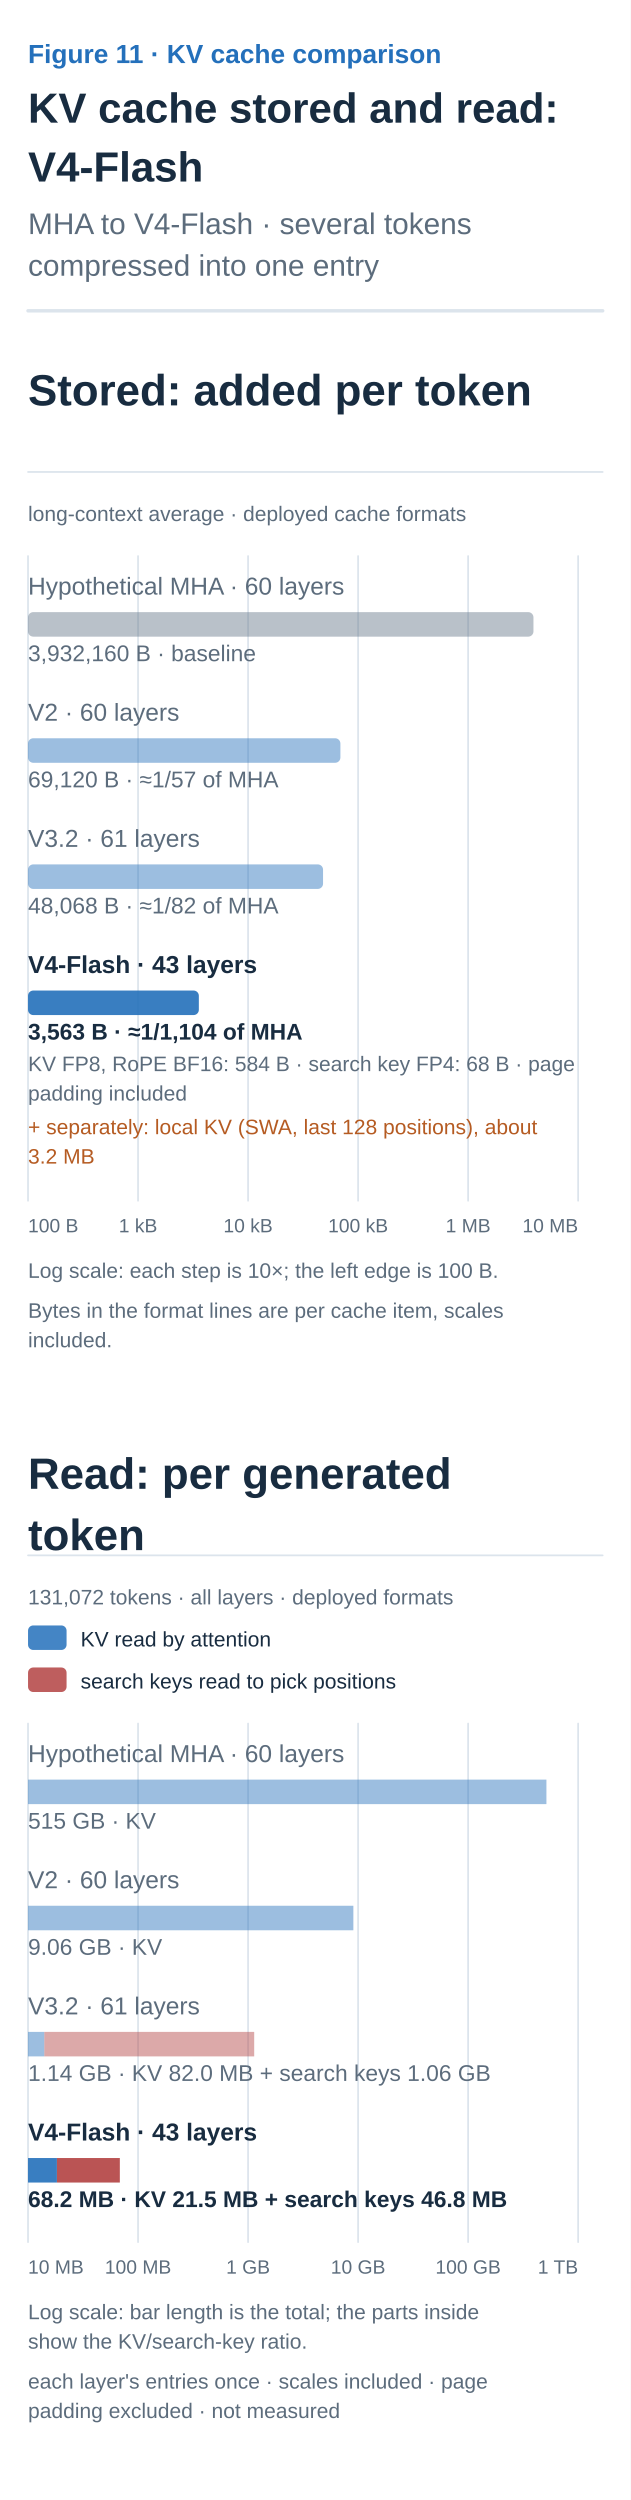
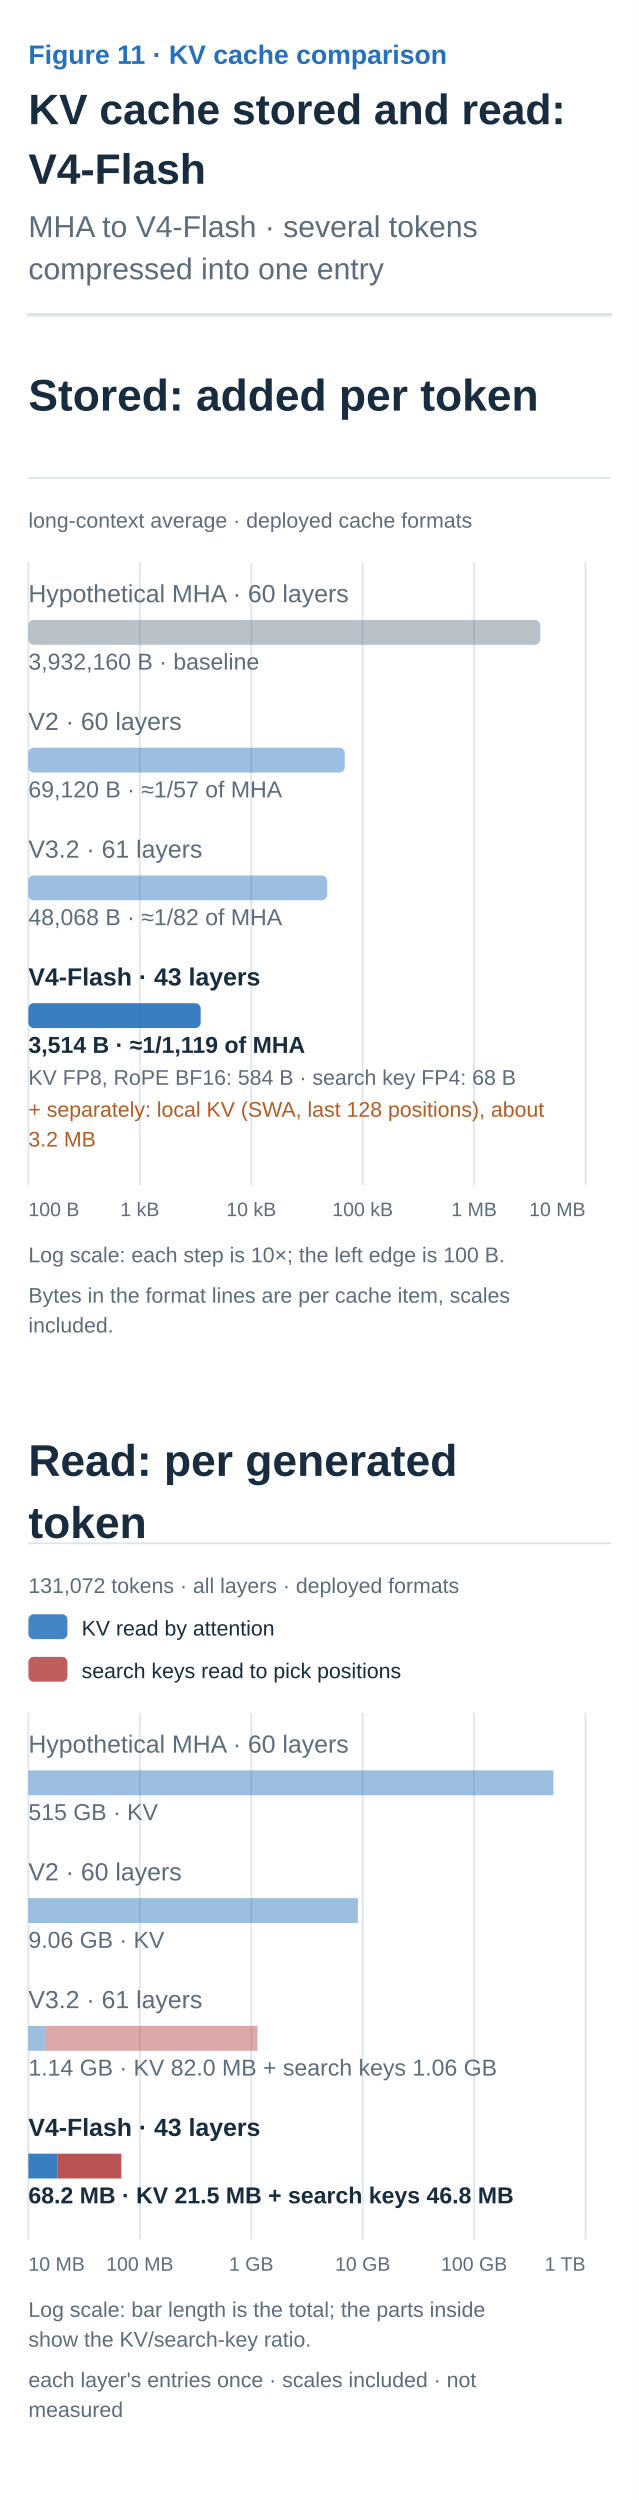
- <svg xmlns="http://www.w3.org/2000/svg" width="360" height="1427" viewBox="0 0 360 1427" role="img" aria-labelledby="title desc">
+ <svg xmlns="http://www.w3.org/2000/svg" width="360" height="1409" viewBox="0 0 360 1409" role="img" aria-labelledby="title desc">
  <defs>
    <marker id="arrow-ink" viewBox="0 0 10 10" refX="8" refY="5" markerWidth="6" markerHeight="6" orient="auto">
      <path d="M1 1 L9 5 L1 9" fill="none" stroke="#182C40" stroke-width="1.6" />
    </marker>
    <marker id="arrow-muted" viewBox="0 0 10 10" refX="8" refY="5" markerWidth="6" markerHeight="6" orient="auto">
      <path d="M1 1 L9 5 L1 9" fill="none" stroke="#5C6C7C" stroke-width="1.6" />
    </marker>
    <marker id="arrow-line" viewBox="0 0 10 10" refX="8" refY="5" markerWidth="6" markerHeight="6" orient="auto">
      <path d="M1 1 L9 5 L1 9" fill="none" stroke="#DCE4EC" stroke-width="1.6" />
    </marker>
    <marker id="arrow-paper" viewBox="0 0 10 10" refX="8" refY="5" markerWidth="6" markerHeight="6" orient="auto">
      <path d="M1 1 L9 5 L1 9" fill="none" stroke="#FFFFFF" stroke-width="1.6" />
    </marker>
    <marker id="arrow-blue" viewBox="0 0 10 10" refX="8" refY="5" markerWidth="6" markerHeight="6" orient="auto">
      <path d="M1 1 L9 5 L1 9" fill="none" stroke="#2470BB" stroke-width="1.6" />
    </marker>
    <marker id="arrow-teal" viewBox="0 0 10 10" refX="8" refY="5" markerWidth="6" markerHeight="6" orient="auto">
      <path d="M1 1 L9 5 L1 9" fill="none" stroke="#287D78" stroke-width="1.6" />
    </marker>
    <marker id="arrow-orange" viewBox="0 0 10 10" refX="8" refY="5" markerWidth="6" markerHeight="6" orient="auto">
      <path d="M1 1 L9 5 L1 9" fill="none" stroke="#B55B22" stroke-width="1.6" />
    </marker>
    <marker id="arrow-purple" viewBox="0 0 10 10" refX="8" refY="5" markerWidth="6" markerHeight="6" orient="auto">
      <path d="M1 1 L9 5 L1 9" fill="none" stroke="#7954A3" stroke-width="1.6" />
    </marker>
    <marker id="arrow-gray" viewBox="0 0 10 10" refX="8" refY="5" markerWidth="6" markerHeight="6" orient="auto">
      <path d="M1 1 L9 5 L1 9" fill="none" stroke="#657789" stroke-width="1.6" />
    </marker>
    <marker id="arrow-red" viewBox="0 0 10 10" refX="8" refY="5" markerWidth="6" markerHeight="6" orient="auto">
      <path d="M1 1 L9 5 L1 9" fill="none" stroke="#B34242" stroke-width="1.6" />
    </marker>
    <marker id="arrow-indigo" viewBox="0 0 10 10" refX="8" refY="5" markerWidth="6" markerHeight="6" orient="auto">
      <path d="M1 1 L9 5 L1 9" fill="none" stroke="#4C60A8" stroke-width="1.6" />
    </marker>
    <marker id="arrow-slate" viewBox="0 0 10 10" refX="8" refY="5" markerWidth="6" markerHeight="6" orient="auto">
      <path d="M1 1 L9 5 L1 9" fill="none" stroke="#8191A0" stroke-width="1.6" />
    </marker>
    <marker id="arrow-surface" viewBox="0 0 10 10" refX="8" refY="5" markerWidth="6" markerHeight="6" orient="auto">
      <path d="M1 1 L9 5 L1 9" fill="none" stroke="#F8FAFC" stroke-width="1.6" />
    </marker>
  </defs>
  <style>text{font-family:Arial,"Apple SD Gothic Neo","Noto Sans KR",sans-serif}text[font-family]{font-family:Menlo,Consolas,monospace}path{stroke-linecap:round;stroke-linejoin:round}</style>
  <rect width="100%" height="100%" fill="white" />
  <text x="16" y="36" fill="#2470BB" font-size="15" font-weight="600" text-anchor="start" data-max-width="328">Figure 11 · KV cache comparison</text>
  <text x="16" y="70" fill="#182C40" font-size="24" font-weight="700" text-anchor="start" data-max-width="328">KV cache stored and read:</text>
  <text x="16" y="103.6" fill="#182C40" font-size="24" font-weight="700" text-anchor="start" data-max-width="328">V4-Flash</text>
  <text x="16" y="133.6" fill="#5C6C7C" font-size="17" font-weight="400" text-anchor="start" data-max-width="328">MHA to V4-Flash · several tokens</text>
  <text x="16" y="157.4" fill="#5C6C7C" font-size="17" font-weight="400" text-anchor="start" data-max-width="328">compressed into one entry</text>
  <path d="M16,177.4 H344" stroke="#DCE4EC" stroke-width="2" />
  <g transform="translate(16 201.4) scale(1)" data-panel="1">
    <text x="0" y="30" fill="#182C40" font-size="25" font-weight="600" text-anchor="start" data-max-width="328">Stored: added per token</text>
    <path d="M0 68 L328 68" stroke="#DCE4EC" stroke-width="1" fill="none" />
    <text x="0" y="96" fill="#5C6C7C" font-size="12" font-weight="400" text-anchor="start" data-max-width="328">long-context average · deployed cache formats</text>
-     <path d="M314 116 L314 484" stroke="#DCE4EC" stroke-width="1" fill="none" />
-     <path d="M251.2 116 L251.2 484" stroke="#DCE4EC" stroke-width="1" fill="none" />
-     <path d="M188.4 116 L188.4 484" stroke="#DCE4EC" stroke-width="1" fill="none" />
-     <path d="M125.6 116 L125.6 484" stroke="#DCE4EC" stroke-width="1" fill="none" />
-     <path d="M62.8 116 L62.8 484" stroke="#DCE4EC" stroke-width="1" fill="none" />
-     <path d="M0 116 L0 484" stroke="#DCE4EC" stroke-width="1" fill="none" />
+     <path d="M314 116 L314 466" stroke="#DCE4EC" stroke-width="1" fill="none" />
+     <path d="M251.2 116 L251.2 466" stroke="#DCE4EC" stroke-width="1" fill="none" />
+     <path d="M188.4 116 L188.4 466" stroke="#DCE4EC" stroke-width="1" fill="none" />
+     <path d="M125.6 116 L125.6 466" stroke="#DCE4EC" stroke-width="1" fill="none" />
+     <path d="M62.8 116 L62.8 466" stroke="#DCE4EC" stroke-width="1" fill="none" />
+     <path d="M0 116 L0 466" stroke="#DCE4EC" stroke-width="1" fill="none" />
    <text x="0" y="138" fill="#5C6C7C" font-size="14" font-weight="400" text-anchor="start" data-max-width="328">Hypothetical MHA · 60 layers</text>
    <rect x="0" y="148" width="288.5" height="14" rx="3" fill="#657789" fill-opacity="0.45" />
    <text x="0" y="176" fill="#5C6C7C" font-size="13" font-weight="400" text-anchor="start" data-max-width="328">3,932,160 B · baseline</text>
    <text x="0" y="210" fill="#5C6C7C" font-size="14" font-weight="400" text-anchor="start" data-max-width="328">V2 · 60 layers</text>
    <rect x="0" y="220" width="178.3" height="14" rx="3" fill="#2470BB" fill-opacity="0.45" />
    <text x="0" y="248" fill="#5C6C7C" font-size="13" font-weight="400" text-anchor="start" data-max-width="328">69,120 B · ≈1/57 of MHA</text>
    <text x="0" y="282" fill="#5C6C7C" font-size="14" font-weight="400" text-anchor="start" data-max-width="328">V3.2 · 61 layers</text>
    <rect x="0" y="292" width="168.4" height="14" rx="3" fill="#2470BB" fill-opacity="0.45" />
    <text x="0" y="320" fill="#5C6C7C" font-size="13" font-weight="400" text-anchor="start" data-max-width="328">48,068 B · ≈1/82 of MHA</text>
    <text x="0" y="354" fill="#182C40" font-size="14" font-weight="700" text-anchor="start" data-max-width="328">V4-Flash · 43 layers</text>
-     <rect x="0" y="364" width="97.5" height="14" rx="3" fill="#2470BB" fill-opacity="0.9" />
-     <text x="0" y="392" fill="#182C40" font-size="13" font-weight="700" text-anchor="start" data-max-width="328">3,563 B · ≈1/1,104 of MHA</text>
-     <text x="0" y="410" fill="#5C6C7C" font-size="12" font-weight="400" text-anchor="start" data-max-width="328">KV FP8, RoPE BF16: 584 B · search key FP4: 68 B · page</text>
-     <text x="0" y="426.8" fill="#5C6C7C" font-size="12" font-weight="400" text-anchor="start" data-max-width="328">padding included</text>
-     <text x="0" y="446" fill="#B55B22" font-size="12" font-weight="400" text-anchor="start" data-max-width="328">+ separately: local KV (SWA, last 128 positions), about</text>
-     <text x="0" y="462.8" fill="#B55B22" font-size="12" font-weight="400" text-anchor="start" data-max-width="328">3.2 MB</text>
-     <text x="0" y="502" fill="#5C6C7C" font-size="11" font-weight="400" text-anchor="start" data-max-width="80">100 B</text>
-     <text x="62.8" y="502" fill="#5C6C7C" font-size="11" font-weight="400" text-anchor="middle" data-max-width="80">1 kB</text>
-     <text x="125.6" y="502" fill="#5C6C7C" font-size="11" font-weight="400" text-anchor="middle" data-max-width="80">10 kB</text>
-     <text x="188.4" y="502" fill="#5C6C7C" font-size="11" font-weight="400" text-anchor="middle" data-max-width="80">100 kB</text>
-     <text x="251.2" y="502" fill="#5C6C7C" font-size="11" font-weight="400" text-anchor="middle" data-max-width="80">1 MB</text>
-     <text x="314" y="502" fill="#5C6C7C" font-size="11" font-weight="400" text-anchor="end" data-max-width="80">10 MB</text>
-     <text x="0" y="528" fill="#5C6C7C" font-size="12" font-weight="400" text-anchor="start" data-max-width="328">Log scale: each step is 10×; the left edge is 100 B.</text>
-     <text x="0" y="550.8" fill="#5C6C7C" font-size="12" font-weight="400" text-anchor="start" data-max-width="328">Bytes in the format lines are per cache item, scales</text>
-     <text x="0" y="567.6" fill="#5C6C7C" font-size="12" font-weight="400" text-anchor="start" data-max-width="328">included.</text>
+     <rect x="0" y="364" width="97.1" height="14" rx="3" fill="#2470BB" fill-opacity="0.9" />
+     <text x="0" y="392" fill="#182C40" font-size="13" font-weight="700" text-anchor="start" data-max-width="328">3,514 B · ≈1/1,119 of MHA</text>
+     <text x="0" y="410" fill="#5C6C7C" font-size="12" font-weight="400" text-anchor="start" data-max-width="328">KV FP8, RoPE BF16: 584 B · search key FP4: 68 B</text>
+     <text x="0" y="428" fill="#B55B22" font-size="12" font-weight="400" text-anchor="start" data-max-width="328">+ separately: local KV (SWA, last 128 positions), about</text>
+     <text x="0" y="444.8" fill="#B55B22" font-size="12" font-weight="400" text-anchor="start" data-max-width="328">3.2 MB</text>
+     <text x="0" y="484" fill="#5C6C7C" font-size="11" font-weight="400" text-anchor="start" data-max-width="80">100 B</text>
+     <text x="62.8" y="484" fill="#5C6C7C" font-size="11" font-weight="400" text-anchor="middle" data-max-width="80">1 kB</text>
+     <text x="125.6" y="484" fill="#5C6C7C" font-size="11" font-weight="400" text-anchor="middle" data-max-width="80">10 kB</text>
+     <text x="188.4" y="484" fill="#5C6C7C" font-size="11" font-weight="400" text-anchor="middle" data-max-width="80">100 kB</text>
+     <text x="251.2" y="484" fill="#5C6C7C" font-size="11" font-weight="400" text-anchor="middle" data-max-width="80">1 MB</text>
+     <text x="314" y="484" fill="#5C6C7C" font-size="11" font-weight="400" text-anchor="end" data-max-width="80">10 MB</text>
+     <text x="0" y="510" fill="#5C6C7C" font-size="12" font-weight="400" text-anchor="start" data-max-width="328">Log scale: each step is 10×; the left edge is 100 B.</text>
+     <text x="0" y="532.8" fill="#5C6C7C" font-size="12" font-weight="400" text-anchor="start" data-max-width="328">Bytes in the format lines are per cache item, scales</text>
+     <text x="0" y="549.6" fill="#5C6C7C" font-size="12" font-weight="400" text-anchor="start" data-max-width="328">included.</text>
  </g>
-   <g transform="translate(16 819.8) scale(1)" data-panel="2">
+   <g transform="translate(16 801.8) scale(1)" data-panel="2">
    <text x="0" y="30" fill="#182C40" font-size="25" font-weight="600" text-anchor="start" data-max-width="328">Read: per generated</text>
    <text x="0" y="65" fill="#182C40" font-size="25" font-weight="600" text-anchor="start" data-max-width="328">token</text>
    <path d="M0 68 L328 68" stroke="#DCE4EC" stroke-width="1" fill="none" />
    <text x="0" y="96" fill="#5C6C7C" font-size="12" font-weight="400" text-anchor="start" data-max-width="328">131,072 tokens · all layers · deployed formats</text>
    <rect x="0" y="108" width="22" height="14" rx="3" fill="#2470BB" fill-opacity=".85" />
    <text x="30" y="120" fill="#182C40" font-size="12" font-weight="400" text-anchor="start" data-max-width="298">KV read by attention</text>
    <rect x="0" y="132" width="22" height="14" rx="3" fill="#B34242" fill-opacity=".85" />
    <text x="30" y="144" fill="#182C40" font-size="12" font-weight="400" text-anchor="start" data-max-width="298">search keys read to pick positions</text>
    <path d="M314 164 L314 460" stroke="#DCE4EC" stroke-width="1" fill="none" />
    <path d="M251.2 164 L251.2 460" stroke="#DCE4EC" stroke-width="1" fill="none" />
    <path d="M188.4 164 L188.4 460" stroke="#DCE4EC" stroke-width="1" fill="none" />
    <path d="M125.6 164 L125.6 460" stroke="#DCE4EC" stroke-width="1" fill="none" />
    <path d="M62.8 164 L62.8 460" stroke="#DCE4EC" stroke-width="1" fill="none" />
    <path d="M0 164 L0 460" stroke="#DCE4EC" stroke-width="1" fill="none" />
    <text x="0" y="186" fill="#5C6C7C" font-size="14" font-weight="400" text-anchor="start" data-max-width="328">Hypothetical MHA · 60 layers</text>
    <rect x="0" y="196" width="295.9" height="14" fill="#2470BB" fill-opacity="0.45" />
    <text x="0" y="224" fill="#5C6C7C" font-size="13" font-weight="400" text-anchor="start" data-max-width="328">515 GB · KV</text>
    <text x="0" y="258" fill="#5C6C7C" font-size="14" font-weight="400" text-anchor="start" data-max-width="328">V2 · 60 layers</text>
    <rect x="0" y="268" width="185.7" height="14" fill="#2470BB" fill-opacity="0.45" />
    <text x="0" y="296" fill="#5C6C7C" font-size="13" font-weight="400" text-anchor="start" data-max-width="328">9.06 GB · KV</text>
    <text x="0" y="330" fill="#5C6C7C" font-size="14" font-weight="400" text-anchor="start" data-max-width="328">V3.2 · 61 layers</text>
    <rect x="0" y="340" width="9.3" height="14" fill="#2470BB" fill-opacity="0.45" />
    <rect x="9.3" y="340" width="119.8" height="14" fill="#B34242" fill-opacity="0.45" />
    <text x="0" y="368" fill="#5C6C7C" font-size="13" font-weight="400" text-anchor="start" data-max-width="328">1.14 GB · KV 82.0 MB + search keys 1.06 GB</text>
    <text x="0" y="402" fill="#182C40" font-size="14" font-weight="700" text-anchor="start" data-max-width="328">V4-Flash · 43 layers</text>
    <rect x="0" y="412" width="16.5" height="14" fill="#2470BB" fill-opacity="0.9" />
    <rect x="16.5" y="412" width="35.9" height="14" fill="#B34242" fill-opacity="0.9" />
    <text x="0" y="440" fill="#182C40" font-size="13" font-weight="700" text-anchor="start" data-max-width="328">68.2 MB · KV 21.5 MB + search keys 46.8 MB</text>
    <text x="0" y="478" fill="#5C6C7C" font-size="11" font-weight="400" text-anchor="start" data-max-width="80">10 MB</text>
    <text x="62.8" y="478" fill="#5C6C7C" font-size="11" font-weight="400" text-anchor="middle" data-max-width="80">100 MB</text>
    <text x="125.6" y="478" fill="#5C6C7C" font-size="11" font-weight="400" text-anchor="middle" data-max-width="80">1 GB</text>
    <text x="188.4" y="478" fill="#5C6C7C" font-size="11" font-weight="400" text-anchor="middle" data-max-width="80">10 GB</text>
    <text x="251.2" y="478" fill="#5C6C7C" font-size="11" font-weight="400" text-anchor="middle" data-max-width="80">100 GB</text>
    <text x="314" y="478" fill="#5C6C7C" font-size="11" font-weight="400" text-anchor="end" data-max-width="80">1 TB</text>
    <text x="0" y="504" fill="#5C6C7C" font-size="12" font-weight="400" text-anchor="start" data-max-width="328">Log scale: bar length is the total; the parts inside</text>
    <text x="0" y="520.8" fill="#5C6C7C" font-size="12" font-weight="400" text-anchor="start" data-max-width="328">show the KV/search-key ratio.</text>
-     <text x="0" y="543.6" fill="#5C6C7C" font-size="12" font-weight="400" text-anchor="start" data-max-width="328">each layer's entries once · scales included · page</text>
-     <text x="0" y="560.4" fill="#5C6C7C" font-size="12" font-weight="400" text-anchor="start" data-max-width="328">padding excluded · not measured</text>
+     <text x="0" y="543.6" fill="#5C6C7C" font-size="12" font-weight="400" text-anchor="start" data-max-width="328">each layer's entries once · scales included · not</text>
+     <text x="0" y="560.4" fill="#5C6C7C" font-size="12" font-weight="400" text-anchor="start" data-max-width="328">measured</text>
  </g>
</svg>
